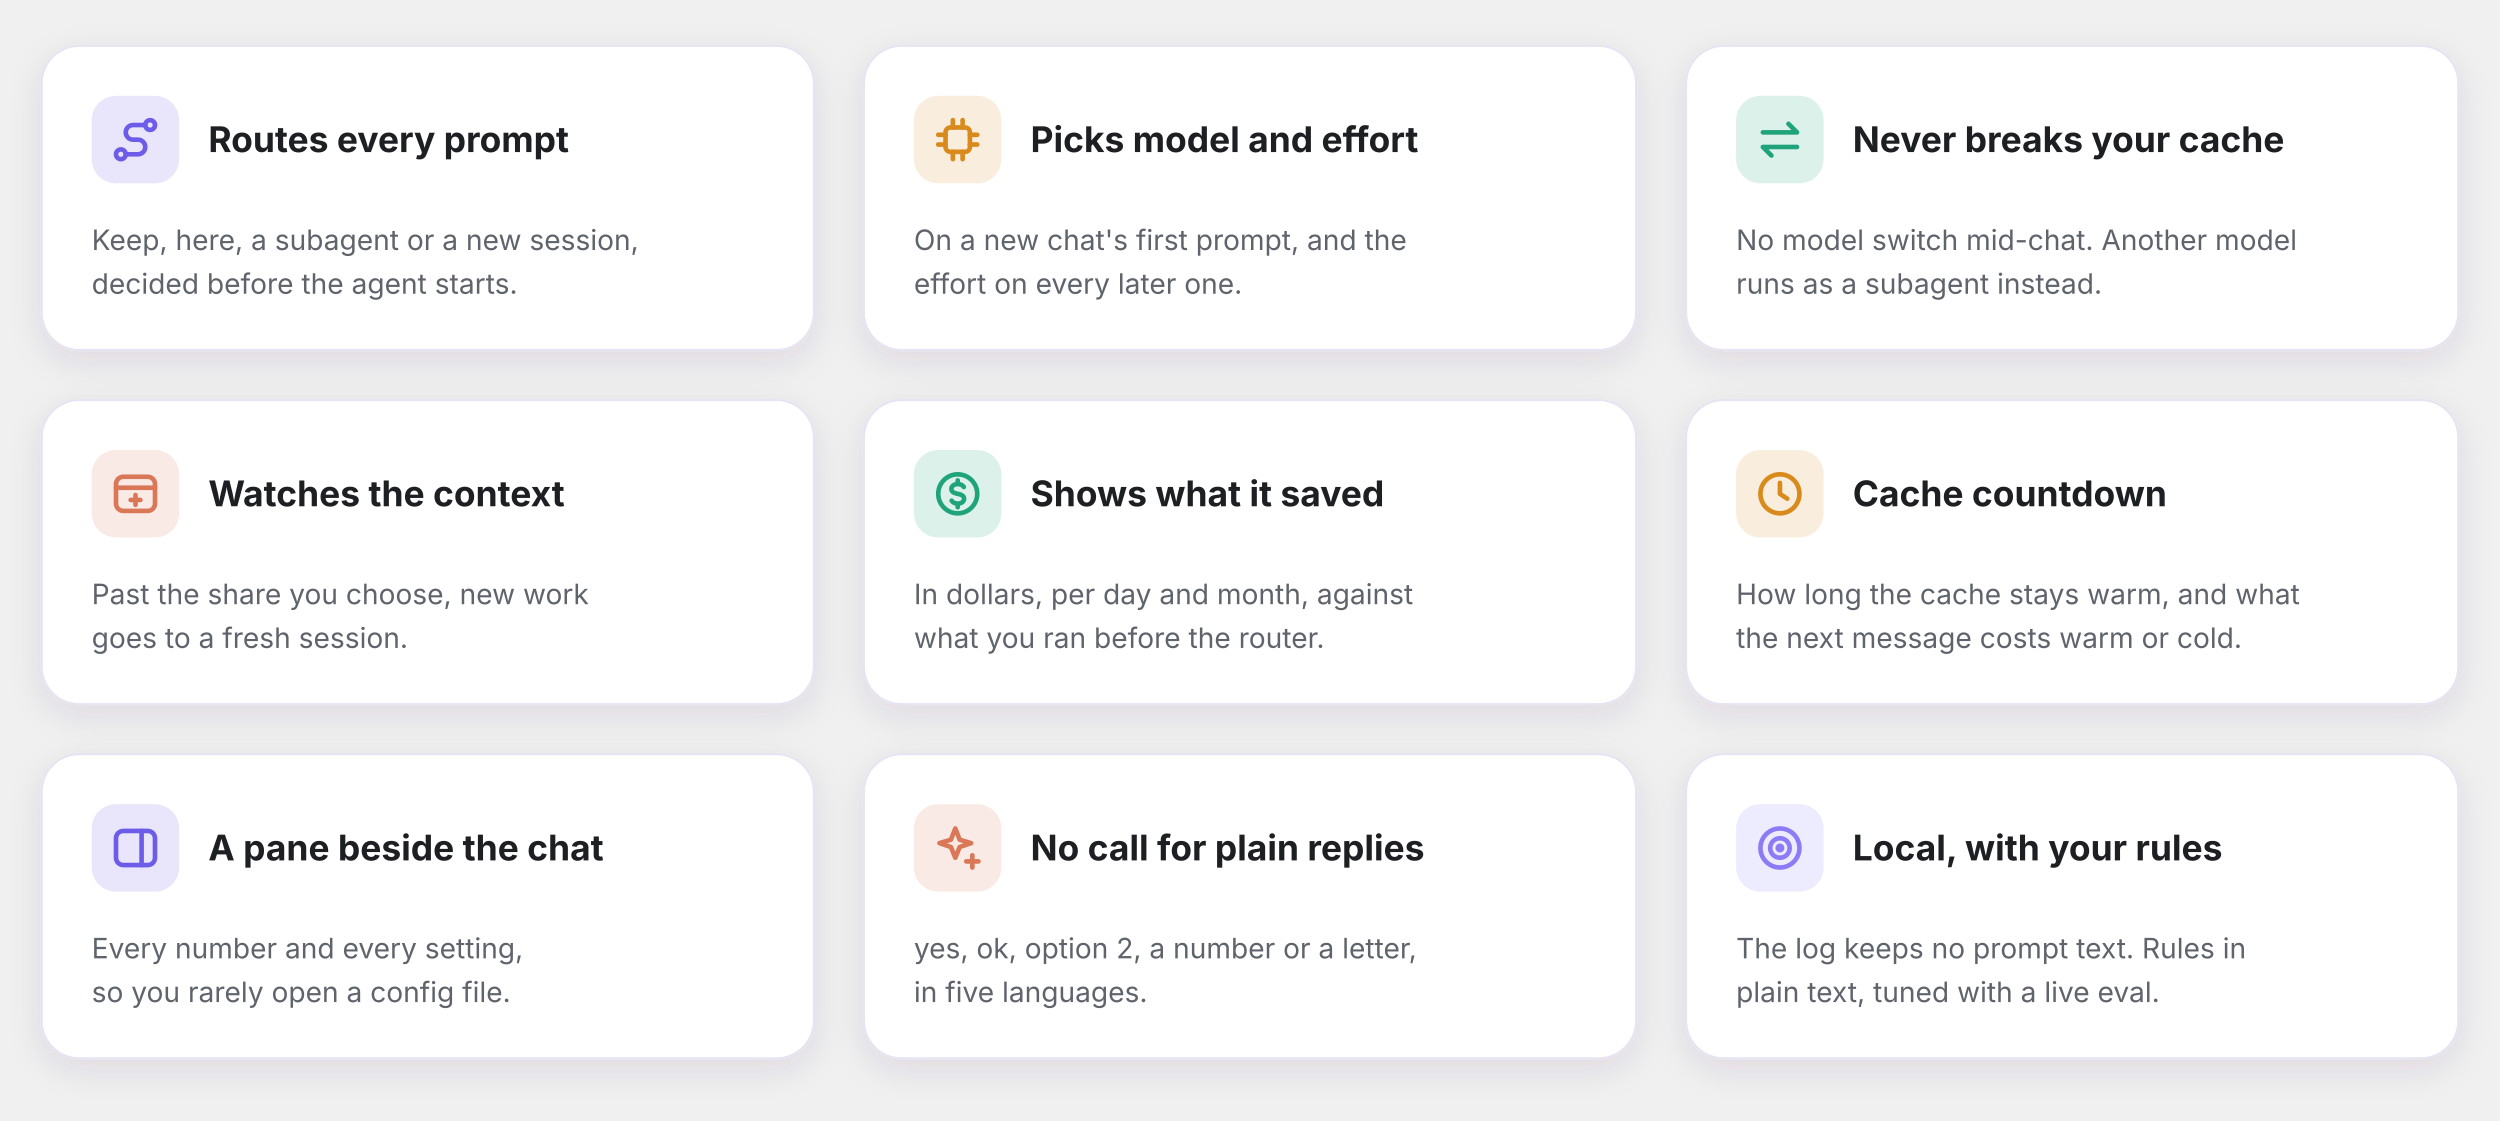
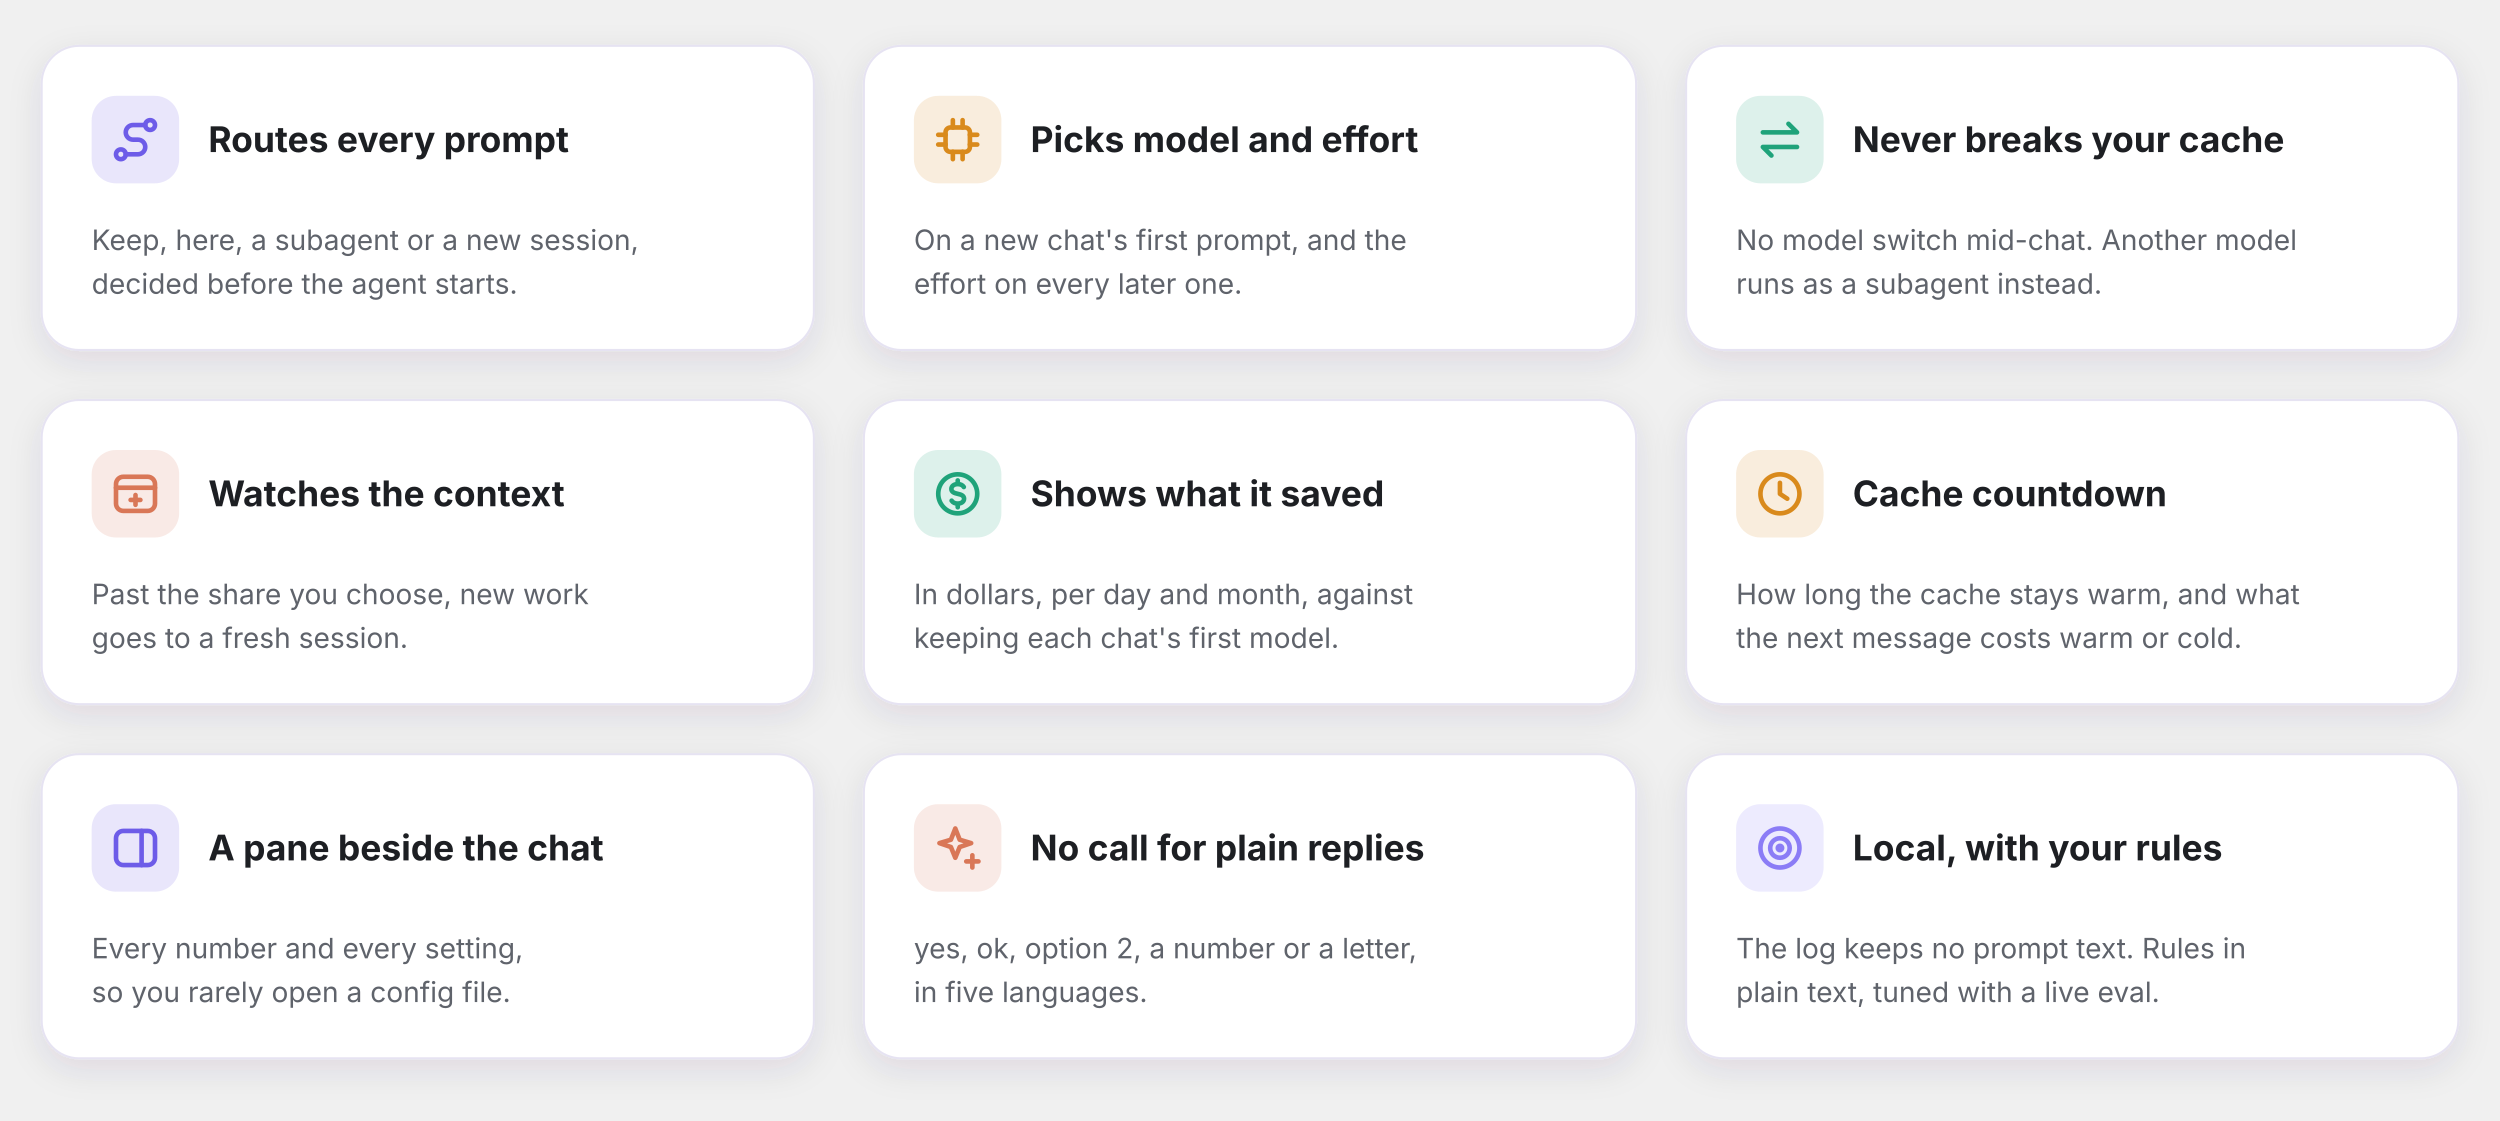
<svg xmlns="http://www.w3.org/2000/svg" width="1200" height="538" viewBox="0 0 1200 538" font-family="-apple-system,BlinkMacSystemFont,system-ui,sans-serif">
  <defs>
    <filter id="sh" x="-10%" y="-12%" width="120%" height="140%">
      <feDropShadow dx="0" dy="5" stdDeviation="8" flood-color="#2a2357" flood-opacity="0.1" />
    </filter>
    <filter id="glow" x="-50%" y="-50%" width="200%" height="200%">
      <feGaussianBlur stdDeviation="40" />
    </filter>
    <linearGradient id="calm" x1="0" x2="1">
      <stop offset="0" stop-color="#1fa37a" />
      <stop offset="1" stop-color="#4cc59c" />
    </linearGradient>
    <linearGradient id="near" x1="0" x2="1">
      <stop offset="0" stop-color="#d98a1c" />
      <stop offset="1" stop-color="#f0b545" />
    </linearGradient>
    <linearGradient id="over" x1="0" x2="1">
      <stop offset="0" stop-color="#e0483f" />
      <stop offset="1" stop-color="#f07f4f" />
    </linearGradient>
    <linearGradient id="area" x1="0" y1="0" x2="0" y2="1">
      <stop offset="0" stop-color="#1fa37a" stop-opacity=".28" />
      <stop offset="1" stop-color="#1fa37a" stop-opacity="0" />
    </linearGradient>
    <linearGradient id="bg" x1="0" y1="0" x2="1" y2="1">
      <stop offset="0" stop-color="#ffffff" />
      <stop offset="1" stop-color="#f2efff" />
    </linearGradient>
  </defs>
  <g transform="translate(0 8)">
    <rect x="20" y="14" width="370.67" height="146" rx="18" fill="#ffffff" stroke="#e6e3f2" filter="url(#sh)" />
    <g transform="translate(44 38)">
      <rect width="42" height="42" rx="11.67" fill="#6d5ce8" fill-opacity="0.15" />
      <g transform="translate(7 7) scale(1.17)" fill="none" stroke="#6d5ce8" stroke-width="1.9" stroke-linecap="round" stroke-linejoin="round">
        <circle cx="6" cy="18" r="2" />
        <circle cx="18" cy="6" r="2" />
        <path d="M8 18h5a3 3 0 0 0 0-6h-2a3 3 0 0 1 0-6h5" />
      </g>
    </g>
    <text x="100" y="65" font-size="17" font-weight="700" fill="#1d1f23">Routes every prompt</text>
    <text x="44" y="112" font-size="13.5" fill="#5f636b">Keep, here, a subagent or a new session,</text>
    <text x="44" y="133" font-size="13.5" fill="#5f636b">decided before the agent starts.</text>
    <rect x="414.67" y="14" width="370.67" height="146" rx="18" fill="#ffffff" stroke="#e6e3f2" filter="url(#sh)" />
    <g transform="translate(438.67 38)">
      <rect width="42" height="42" rx="11.67" fill="#d98a1c" fill-opacity="0.15" />
      <g transform="translate(7 7) scale(1.17)" fill="none" stroke="#d98a1c" stroke-width="1.9" stroke-linecap="round" stroke-linejoin="round">
        <rect x="7" y="7" width="10" height="10" rx="2" />
        <path d="M10 4v3M14 4v3M10 17v3M14 17v3M4 10h3M4 14h3M17 10h3M17 14h3" />
      </g>
    </g>
    <text x="494.67" y="65" font-size="17" font-weight="700" fill="#1d1f23">Picks model and effort</text>
    <text x="438.67" y="112" font-size="13.5" fill="#5f636b">On a new chat's first prompt, and the</text>
    <text x="438.67" y="133" font-size="13.5" fill="#5f636b">effort on every later one.</text>
    <rect x="809.33" y="14" width="370.67" height="146" rx="18" fill="#ffffff" stroke="#e6e3f2" filter="url(#sh)" />
    <g transform="translate(833.33 38)">
      <rect width="42" height="42" rx="11.67" fill="#1fa37a" fill-opacity="0.15" />
      <g transform="translate(7 7) scale(1.17)" fill="none" stroke="#1fa37a" stroke-width="1.9" stroke-linecap="round" stroke-linejoin="round">
        <path d="M5 9h14l-3.5-3.5M19 15H5l3.5 3.5" />
      </g>
    </g>
    <text x="889.33" y="65" font-size="17" font-weight="700" fill="#1d1f23">Never breaks your cache</text>
    <text x="833.33" y="112" font-size="13.5" fill="#5f636b">No model switch mid-chat. Another model</text>
    <text x="833.33" y="133" font-size="13.5" fill="#5f636b">runs as a subagent instead.</text>
    <rect x="20" y="184" width="370.67" height="146" rx="18" fill="#ffffff" stroke="#e6e3f2" filter="url(#sh)" />
    <g transform="translate(44 208)">
      <rect width="42" height="42" rx="11.67" fill="#d97757" fill-opacity="0.15" />
      <g transform="translate(7 7) scale(1.17)" fill="none" stroke="#d97757" stroke-width="1.9" stroke-linecap="round" stroke-linejoin="round">
        <rect x="4" y="5" width="16" height="14" rx="3" />
        <path d="M4 9.5h16M12 12.5v4M10 14.5h4" />
      </g>
    </g>
    <text x="100" y="235" font-size="17" font-weight="700" fill="#1d1f23">Watches the context</text>
    <text x="44" y="282" font-size="13.5" fill="#5f636b">Past the share you choose, new work</text>
    <text x="44" y="303" font-size="13.5" fill="#5f636b">goes to a fresh session.</text>
    <rect x="414.67" y="184" width="370.67" height="146" rx="18" fill="#ffffff" stroke="#e6e3f2" filter="url(#sh)" />
    <g transform="translate(438.67 208)">
      <rect width="42" height="42" rx="11.67" fill="#1fa37a" fill-opacity="0.15" />
      <g transform="translate(7 7) scale(1.17)" fill="none" stroke="#1fa37a" stroke-width="1.9" stroke-linecap="round" stroke-linejoin="round">
        <circle cx="12" cy="12" r="8" />
        <path d="M14.5 9.2c-.5-.8-1.4-1.2-2.5-1.2-1.5 0-2.6.8-2.6 2s1.1 1.7 2.6 2 2.6.8 2.6 2-1.1 2-2.6 2c-1.1 0-2-.4-2.5-1.2M12 6.5V8M12 16v1.5" />
      </g>
    </g>
    <text x="494.67" y="235" font-size="17" font-weight="700" fill="#1d1f23">Shows what it saved</text>
    <text x="438.67" y="282" font-size="13.5" fill="#5f636b">In dollars, per day and month, against</text>
-     <text x="438.67" y="303" font-size="13.5" fill="#5f636b">what you ran before the router.</text>
+     <text x="438.67" y="303" font-size="13.5" fill="#5f636b">keeping each chat's first model.</text>
    <rect x="809.33" y="184" width="370.67" height="146" rx="18" fill="#ffffff" stroke="#e6e3f2" filter="url(#sh)" />
    <g transform="translate(833.33 208)">
      <rect width="42" height="42" rx="11.67" fill="#d98a1c" fill-opacity="0.15" />
      <g transform="translate(7 7) scale(1.17)" fill="none" stroke="#d98a1c" stroke-width="1.9" stroke-linecap="round" stroke-linejoin="round">
        <circle cx="12" cy="12" r="8" />
        <path d="M12 7.5V12l3 2" />
      </g>
    </g>
    <text x="889.33" y="235" font-size="17" font-weight="700" fill="#1d1f23">Cache countdown</text>
    <text x="833.33" y="282" font-size="13.5" fill="#5f636b">How long the cache stays warm, and what</text>
    <text x="833.33" y="303" font-size="13.5" fill="#5f636b">the next message costs warm or cold.</text>
    <rect x="20" y="354" width="370.67" height="146" rx="18" fill="#ffffff" stroke="#e6e3f2" filter="url(#sh)" />
    <g transform="translate(44 378)">
      <rect width="42" height="42" rx="11.67" fill="#6d5ce8" fill-opacity="0.15" />
      <g transform="translate(7 7) scale(1.17)" fill="none" stroke="#6d5ce8" stroke-width="1.9" stroke-linecap="round" stroke-linejoin="round">
        <rect x="4" y="5" width="16" height="14" rx="3" />
        <path d="M14.5 5v14" />
      </g>
    </g>
    <text x="100" y="405" font-size="17" font-weight="700" fill="#1d1f23">A pane beside the chat</text>
    <text x="44" y="452" font-size="13.5" fill="#5f636b">Every number and every setting,</text>
    <text x="44" y="473" font-size="13.5" fill="#5f636b">so you rarely open a config file.</text>
    <rect x="414.67" y="354" width="370.67" height="146" rx="18" fill="#ffffff" stroke="#e6e3f2" filter="url(#sh)" />
    <g transform="translate(438.67 378)">
      <rect width="42" height="42" rx="11.67" fill="#d97757" fill-opacity="0.15" />
      <g transform="translate(7 7) scale(1.17)" fill="none" stroke="#d97757" stroke-width="1.9" stroke-linecap="round" stroke-linejoin="round">
        <path d="M11 4l1.8 4.6 4.7 1.4-4.7 1.6L11 16l-1.8-4.4L4.5 10l4.7-1.4z" />
        <path d="M18 15v5M15.5 17.5h5" />
      </g>
    </g>
    <text x="494.67" y="405" font-size="17" font-weight="700" fill="#1d1f23">No call for plain replies</text>
    <text x="438.67" y="452" font-size="13.5" fill="#5f636b">yes, ok, option 2, a number or a letter,</text>
    <text x="438.67" y="473" font-size="13.5" fill="#5f636b">in five languages.</text>
    <rect x="809.33" y="354" width="370.67" height="146" rx="18" fill="#ffffff" stroke="#e6e3f2" filter="url(#sh)" />
    <g transform="translate(833.33 378)">
      <rect width="42" height="42" rx="11.67" fill="#8b7cf6" fill-opacity="0.15" />
      <g transform="translate(7 7) scale(1.17)" fill="none" stroke="#8b7cf6" stroke-width="1.9" stroke-linecap="round" stroke-linejoin="round">
        <circle cx="12" cy="12" r="8" />
        <circle cx="12" cy="12" r="4" />
        <circle cx="12" cy="12" r=".9" />
      </g>
    </g>
    <text x="889.33" y="405" font-size="17" font-weight="700" fill="#1d1f23">Local, with your rules</text>
    <text x="833.33" y="452" font-size="13.5" fill="#5f636b">The log keeps no prompt text. Rules in</text>
    <text x="833.33" y="473" font-size="13.5" fill="#5f636b">plain text, tuned with a live eval.</text>
  </g>
</svg>
